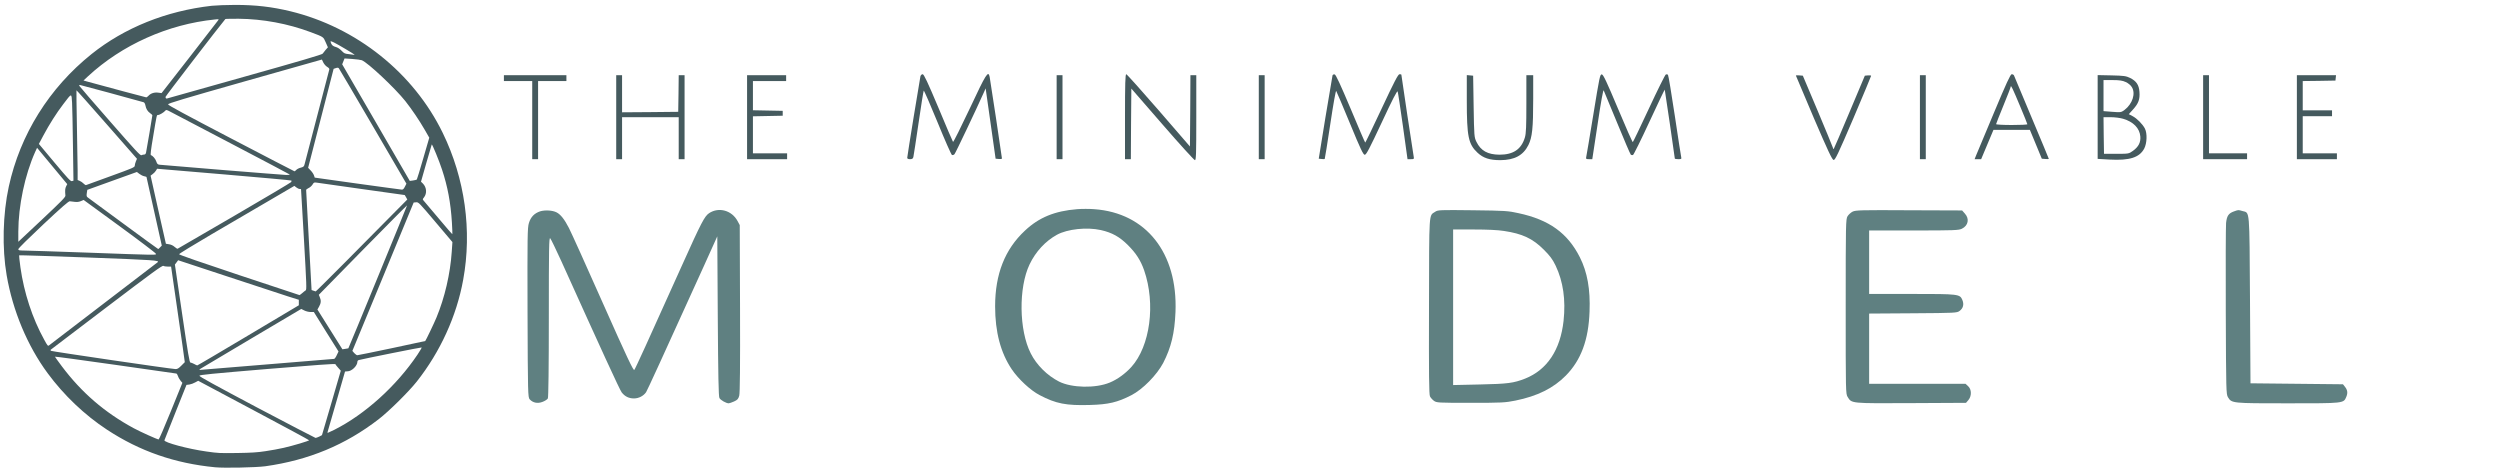
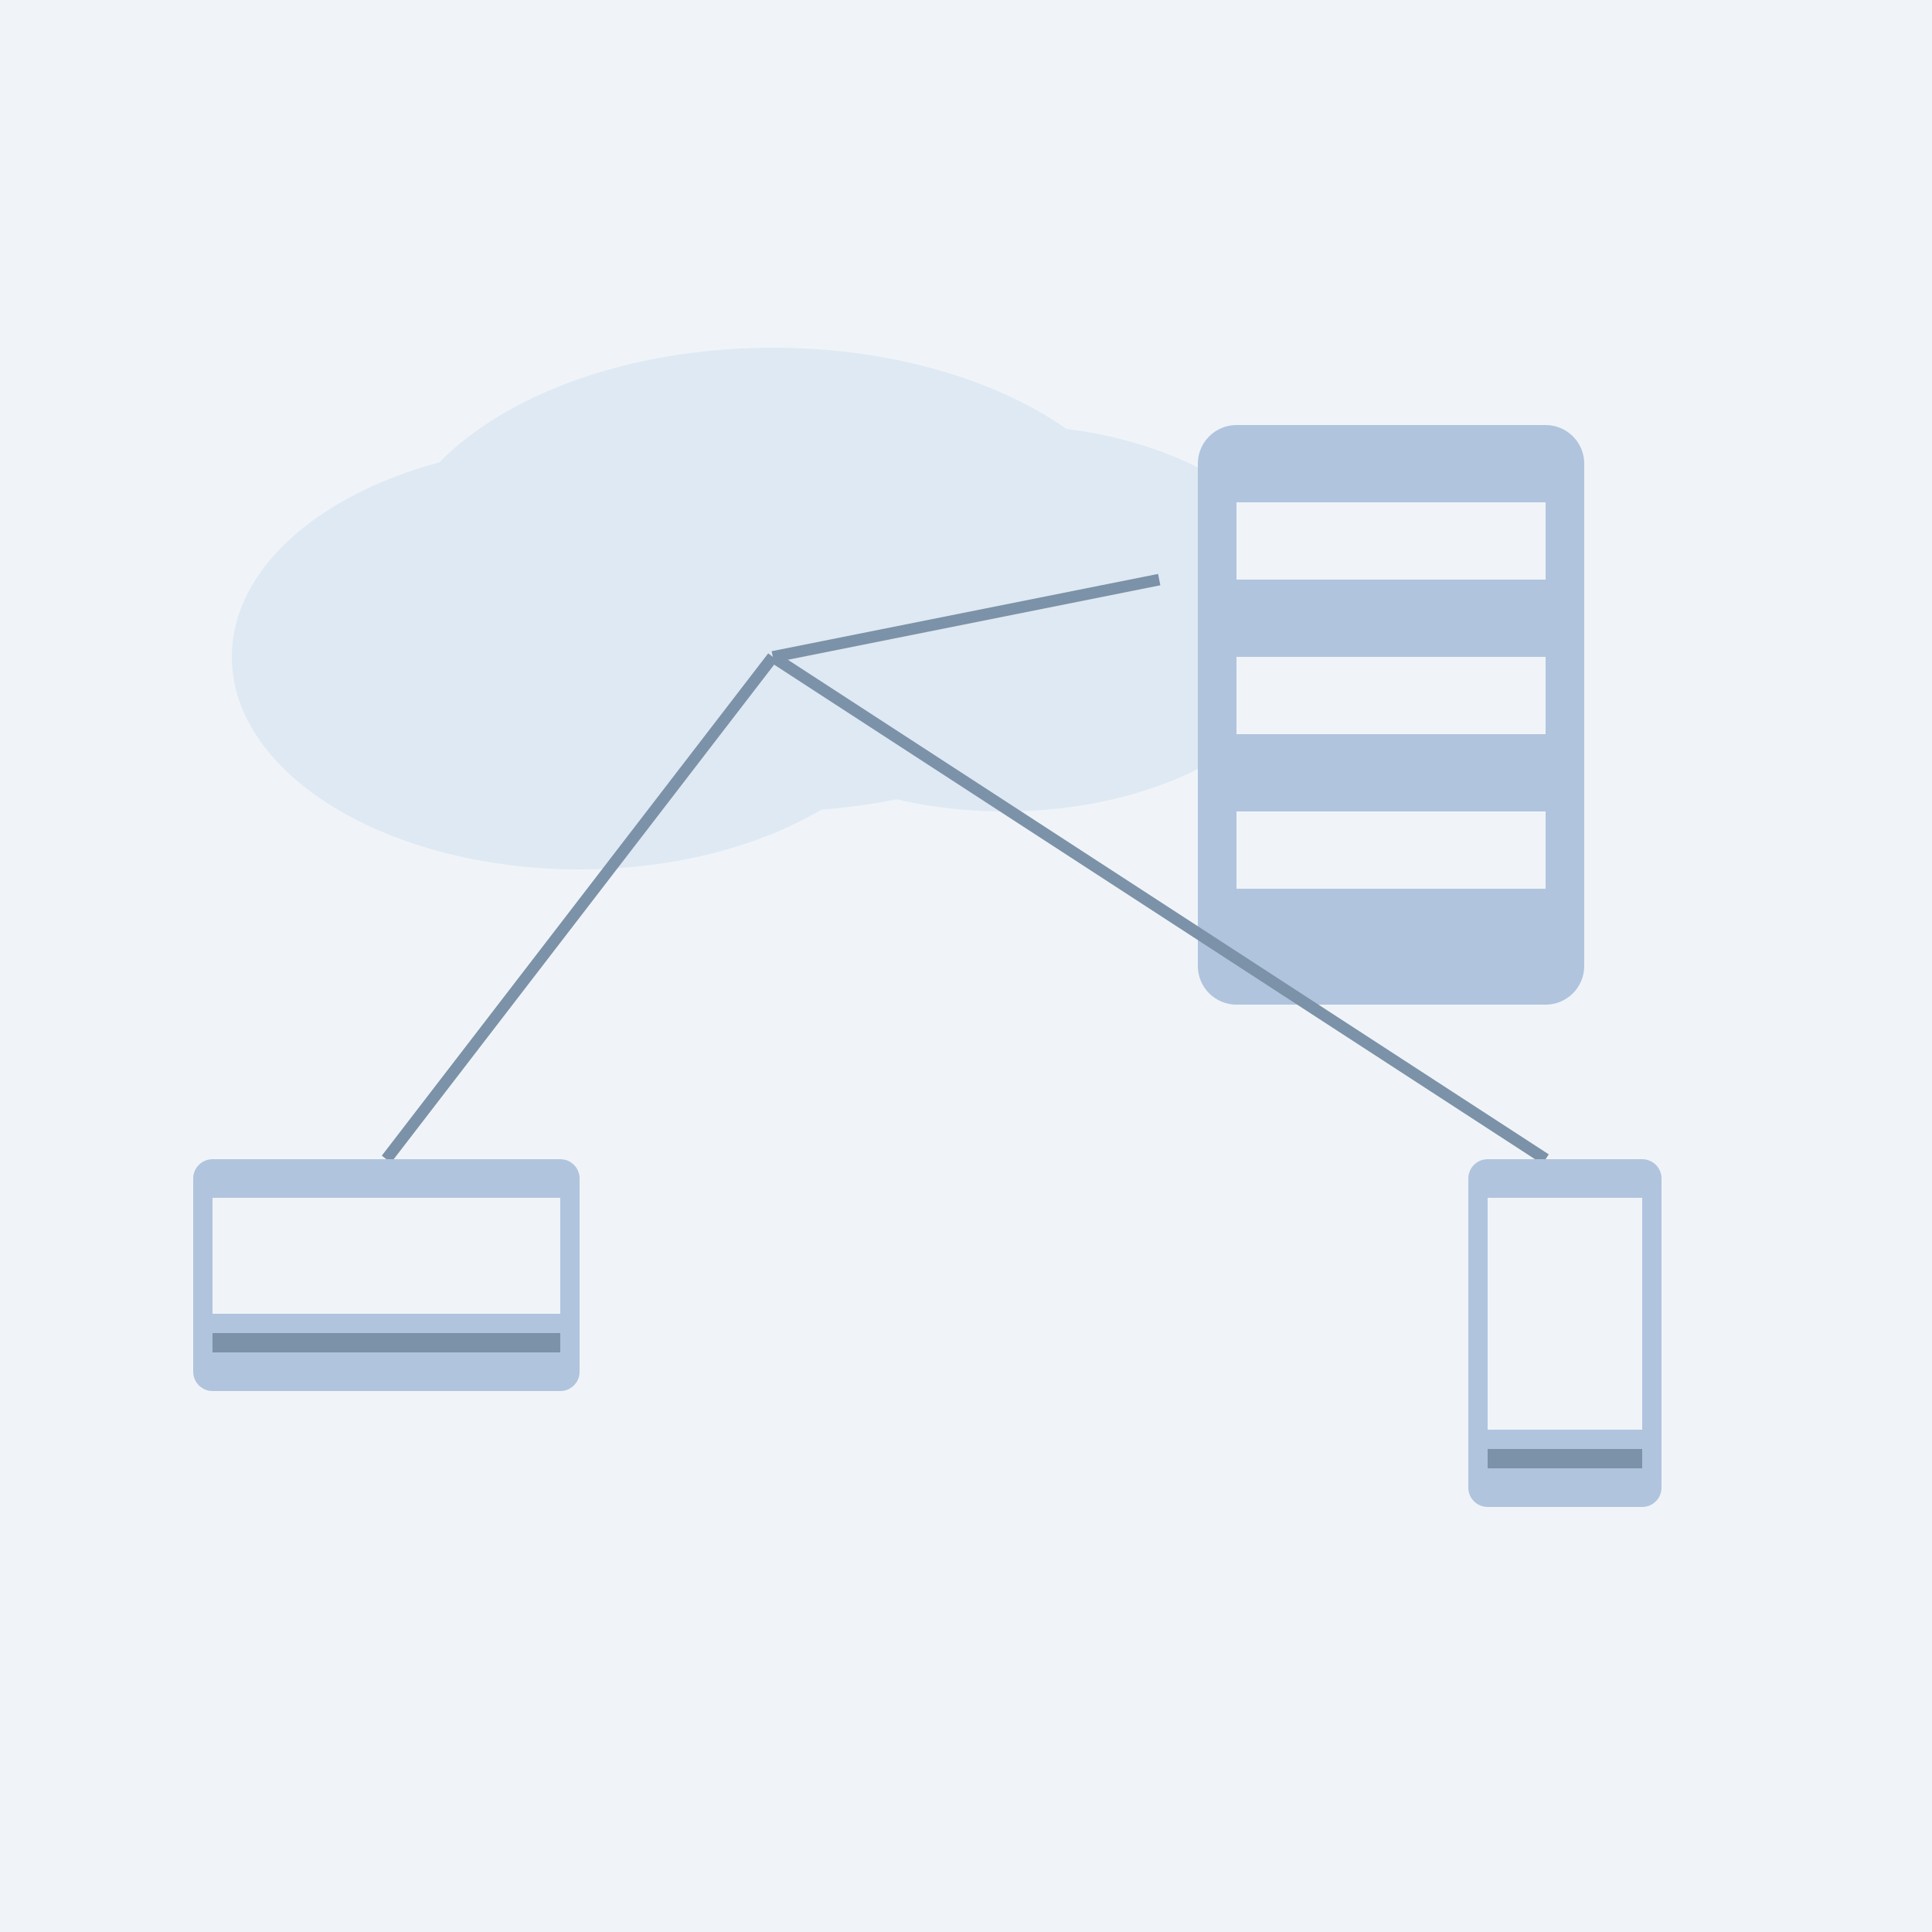
- <svg xmlns="http://www.w3.org/2000/svg" width="2560" height="480" preserveAspectRatio="xMidYMid meet">
-   <g id="Symbol">
-     <g fill="#455A5E" stroke="none">
-       <path d="M2938 6380 c-551 -53 -1031 -220 -1478 -514 -306 -201 -588 -470 -810 -771 -276 -374 -475 -850 -559 -1336 -64 -371 -53 -836 29 -1211 155 -712 552 -1347 1130 -1810 450 -360 1021 -589 1640 -659 58 -6 202 -12 320 -12 282 0 503 26 756 87 902 220 1680 841 2079 1661 303 622 402 1333 279 2005 -90 496 -313 984 -634 1390 -111 140 -378 404 -519 513 -456 352 -957 560 -1549 643 -126 17 -558 26 -684 14z m687 -220 c77 -11 189 -32 250 -46 127 -29 345 -94 345 -103 0 -4 -341 -188 -757 -409 l-757 -403 -41 22 c-22 13 -58 26 -79 29 l-40 5 -148 370 c-82 204 -150 377 -153 386 -10 29 325 119 570 153 169 24 174 24 430 21 183 -3 273 -8 380 -25z m-1292 -546 l157 -387 -24 -28 c-13 -16 -30 -44 -36 -64 -6 -19 -17 -35 -23 -35 -7 -1 -382 -54 -834 -119 -453 -64 -823 -115 -823 -111 0 3 43 62 95 132 269 358 584 630 980 844 90 49 321 153 341 154 6 0 81 -174 167 -386z m2026 347 l37 -20 129 -440 128 -440 -35 -39 c-20 -22 -37 -44 -39 -50 -3 -8 -290 13 -929 66 -775 65 -925 80 -928 92 -2 11 223 134 785 432 433 228 794 416 801 417 7 0 30 -8 51 -18z m204 -92 c420 -211 850 -600 1137 -1027 34 -51 60 -95 57 -98 -4 -4 -805 157 -859 172 -10 3 -18 12 -18 21 0 58 -78 133 -137 133 -18 0 -33 2 -33 5 0 3 -52 184 -116 403 -63 218 -117 405 -120 415 -3 9 -3 17 1 17 3 0 42 -19 88 -41z m-913 -894 c494 -41 904 -75 912 -75 7 -1 24 -23 36 -51 l24 -50 -169 -269 -168 -270 -44 0 c-24 0 -63 -9 -86 -21 l-42 -21 -679 402 c-373 222 -688 409 -699 416 -18 13 -18 14 -1 14 10 0 422 -34 916 -75z m-1175 18 l48 -48 -31 -225 c-18 -124 -60 -417 -94 -652 l-62 -428 -44 0 c-24 0 -51 -4 -61 -10 -16 -8 -146 87 -777 566 -418 317 -761 578 -763 580 -3 3 0 9 5 14 8 8 1633 247 1700 249 25 1 42 -9 79 -46z m915 -414 l690 -411 0 -38 0 -37 -147 -46 c-82 -26 -453 -148 -825 -271 l-676 -223 -22 30 -22 29 98 669 c82 557 101 669 114 669 8 0 31 9 50 19 19 11 38 20 43 20 4 1 318 -184 697 -410z m1959 175 c251 -53 457 -97 457 -98 9 -9 123 -247 153 -320 113 -272 189 -599 209 -901 l9 -130 -231 -273 c-224 -265 -232 -273 -264 -270 l-34 3 -418 1013 -419 1013 26 30 c15 16 33 29 41 29 8 0 220 -43 471 -96z m-593 2 c6 -5 804 -1949 802 -1952 -2 -2 -274 272 -605 609 l-600 612 13 32 c20 46 17 82 -9 128 l-23 41 170 271 171 272 40 -6 c22 -3 41 -6 41 -7z m-3341 -611 c402 -307 733 -561 737 -564 31 -26 -38 -31 -947 -65 -516 -19 -941 -33 -944 -30 -2 2 6 77 18 165 49 346 162 693 324 986 44 82 52 91 66 79 9 -7 345 -264 746 -571z m2710 -142 c17 -16 39 -32 48 -38 15 -9 13 -64 -23 -695 -22 -377 -40 -686 -40 -687 0 -2 -8 -3 -19 -3 -10 0 -30 -9 -45 -21 l-27 -21 -342 200 c-188 110 -542 317 -787 460 -245 144 -445 266 -445 273 0 8 312 116 820 285 451 150 822 272 824 273 2 1 18 -11 36 -26z m590 -425 c220 -222 500 -505 623 -629 l223 -225 -17 -31 -18 -30 -585 -82 c-322 -45 -602 -85 -621 -88 -31 -4 -37 -1 -53 27 -11 17 -34 39 -53 47 -19 9 -34 21 -34 27 -1 6 16 316 37 688 l37 678 26 9 c14 5 27 10 30 10 3 1 185 -180 405 -401z m-2587 -114 c-2 -9 -224 -178 -494 -375 l-492 -359 -38 16 c-26 11 -53 14 -84 10 -25 -3 -55 -7 -67 -8 -16 -2 -106 76 -362 316 -204 192 -341 327 -341 338 0 16 10 18 83 19 45 0 431 13 857 28 984 36 942 35 938 15z m59 -88 l22 -23 -104 -467 c-58 -256 -105 -468 -105 -470 0 -2 -14 -6 -32 -10 -17 -3 -47 -18 -65 -32 l-34 -26 -339 122 -338 122 -7 45 c-5 37 -3 47 12 58 10 7 229 169 488 359 258 190 472 346 475 346 3 0 15 -11 27 -24z m1013 -430 c421 -245 769 -452 775 -460 5 -8 7 -18 3 -21 -3 -4 -417 -41 -920 -84 l-913 -77 -16 26 c-9 15 -29 36 -45 47 l-28 21 104 465 105 465 43 7 c27 4 55 17 75 35 18 16 37 28 42 26 6 -2 354 -204 775 -450z m-2307 -276 c-7 -71 -4 -98 10 -126 l15 -30 -206 -248 -206 -248 -27 59 c-140 314 -228 733 -229 1086 l0 138 323 -303 c270 -254 322 -307 320 -328z m5277 366 c-17 -270 -58 -489 -135 -721 -38 -117 -134 -350 -140 -343 -1 2 -35 117 -75 256 l-72 253 26 25 c51 52 58 134 15 189 -21 26 -21 26 -2 48 11 12 102 120 203 240 100 120 184 216 186 214 2 -2 -1 -74 -6 -161z m-642 -487 l21 -41 -456 -782 c-251 -429 -461 -787 -467 -794 -9 -9 -19 -10 -42 -2 l-29 10 -174 676 -174 675 35 37 c20 20 40 51 45 67 l10 30 584 82 c321 44 594 82 605 82 16 1 27 -10 42 -40z m-4015 -145 c301 -109 327 -120 327 -142 0 -12 7 -39 15 -58 l15 -36 -411 -469 c-226 -259 -413 -468 -415 -466 -2 2 1 219 6 483 5 263 10 538 10 610 l0 132 29 12 c16 6 39 23 52 36 13 14 28 23 34 21 5 -2 157 -57 338 -123z m-517 -413 c-3 -262 -9 -527 -12 -589 -8 -134 -2 -135 -120 20 -93 121 -192 278 -272 428 l-61 115 215 257 c181 216 218 255 235 251 l22 -6 -7 -476z m4695 460 c3 -3 43 -133 88 -289 l82 -282 -62 -108 c-75 -130 -175 -278 -265 -392 -140 -176 -514 -528 -595 -558 -13 -5 -72 -13 -130 -17 l-105 -7 -16 40 -16 40 462 796 461 796 45 -6 c25 -4 48 -9 51 -13z m-1736 -69 c-6 -5 -361 -192 -790 -417 -429 -224 -806 -422 -838 -439 -52 -28 -59 -29 -70 -15 -17 22 -78 59 -99 59 -19 0 -16 -14 -68 300 -29 169 -38 246 -30 248 27 9 62 50 74 87 11 32 19 41 43 44 67 8 1683 139 1733 140 30 0 50 -3 45 -7z m90 -62 c10 -11 38 -26 62 -31 38 -10 44 -16 52 -48 90 -346 333 -1280 337 -1292 3 -11 -7 -23 -29 -36 -19 -11 -42 -38 -53 -60 l-19 -40 -1050 297 c-859 244 -1050 301 -1050 315 0 12 239 141 860 465 473 247 863 449 866 449 3 1 14 -8 24 -19z m-2076 -210 c13 0 21 -9 25 -27 10 -47 86 -497 86 -508 0 -5 -13 -19 -29 -29 -35 -24 -57 -59 -66 -108 -4 -22 -14 -39 -24 -42 -143 -41 -861 -236 -870 -236 -7 0 -11 5 -9 11 2 6 190 224 418 484 349 399 416 472 431 464 10 -5 27 -9 38 -9z m1376 -1065 c741 -208 1053 -300 1060 -312 6 -9 24 -32 41 -52 l31 -35 -30 -68 c-34 -77 -25 -71 -205 -139 -310 -116 -653 -180 -984 -183 -97 0 -178 1 -181 4 -89 106 -817 1053 -817 1063 0 18 9 27 23 21 7 -2 485 -137 1062 -299z m-1319 264 c31 -35 81 -51 134 -44 l46 6 380 -487 c208 -268 385 -496 392 -506 13 -17 10 -18 -45 -12 -640 65 -1267 346 -1732 776 l-61 57 42 12 c271 74 805 218 814 218 6 1 19 -9 30 -20z m2814 -563 c0 -5 -223 -138 -278 -165 -24 -13 -46 -20 -49 -18 -2 3 3 19 11 36 12 22 27 33 59 42 27 7 56 26 81 52 35 37 44 41 105 47 36 4 67 8 69 9 1 0 2 -1 2 -3z" transform="translate(0,0.00) scale(0.075,0.075)" />
-     </g>
+ <svg xmlns="http://www.w3.org/2000/svg" width="500" height="500" viewBox="0 0 500 500">
+   <rect width="100%" height="100%" fill="#f0f4f8" />
+   <g>
+     <ellipse cx="200" cy="150" rx="100" ry="60" fill="#dfe9f3" />
+     <ellipse cx="260" cy="160" rx="80" ry="50" fill="#dfe9f3" />
+     <ellipse cx="150" cy="170" rx="90" ry="55" fill="#dfe9f3" />
  </g>
-   <g id="text" stroke="none" transform="translate(500,425) scale(0.1,-0.1)">
-     <g id="The minimum viable" fill="#455A5E">
-       <path d="M4425 3468 c-8 -36 -135 -818 -135 -834 0 -9 10 -14 29 -14 22 0 30 6 34 23 3 12 27 168 53 347 26 179 50 328 53 332 3 4 67 -142 141 -323 74 -182 141 -333 148 -336 8 -3 19 1 26 8 11 12 228 469 299 629 l20 45 51 -360 51 -360 33 -3 c17 -2 32 1 32 5 0 12 -119 803 -126 836 -14 68 -36 34 -203 -323 -91 -193 -168 -347 -172 -343 -4 4 -71 162 -150 351 -111 263 -148 342 -161 342 -10 0 -20 -10 -23 -22z" />
-       <path d="M6520 3055 l0 -435 30 0 30 0 2 362 3 361 318 -366 c175 -202 325 -367 333 -367 12 0 14 63 14 435 l0 435 -30 0 -30 0 -2 -365 -3 -365 -320 370 c-176 203 -326 370 -332 370 -10 0 -13 -94 -13 -435z" />
-       <path d="M8645 3478 c-2 -7 -35 -202 -73 -433 l-68 -420 29 -3 c16 -2 30 -2 32 0 2 2 28 162 57 356 32 213 56 348 61 340 5 -7 68 -157 141 -333 108 -263 136 -320 151 -320 16 0 50 66 175 333 109 234 157 327 162 315 4 -10 28 -170 54 -355 l47 -338 34 0 c32 0 34 2 29 28 -6 28 -126 827 -126 837 0 3 -8 5 -19 5 -14 0 -53 -74 -182 -350 -90 -192 -166 -350 -169 -350 -3 0 -70 157 -150 348 -104 246 -151 348 -163 350 -9 2 -19 -2 -22 -10z" />
-       <path d="M11316 3078 c-37 -227 -70 -423 -73 -435 -5 -20 -1 -23 29 -23 l33 0 55 361 c34 230 57 355 62 343 4 -11 66 -160 138 -333 71 -173 133 -318 139 -324 5 -5 16 -7 23 -4 7 3 83 156 168 340 85 184 156 332 157 329 3 -8 103 -695 103 -705 0 -4 16 -7 36 -7 29 0 34 3 30 18 -3 9 -32 202 -66 427 -34 226 -65 414 -70 419 -5 5 -15 6 -22 3 -7 -2 -85 -159 -172 -346 -88 -188 -162 -344 -166 -346 -4 -2 -72 152 -152 343 -116 276 -150 348 -165 350 -19 3 -24 -24 -87 -410z" />
-       <path d="M15417 3093 c-92 -219 -173 -415 -182 -435 l-15 -38 34 0 33 0 63 150 63 150 186 0 187 0 61 -147 61 -148 36 -3 c20 -2 36 -1 36 1 0 2 -79 193 -176 423 -97 230 -178 425 -181 432 -3 6 -13 12 -23 12 -13 0 -54 -89 -183 -397z m269 69 c41 -97 74 -180 74 -184 0 -5 -72 -8 -160 -8 -88 0 -160 4 -160 9 0 4 34 90 75 190 41 100 75 187 75 194 1 20 19 -17 96 -201z" />
-       <path d="M160 3450 l0 -30 145 0 145 0 0 -400 0 -400 30 0 30 0 0 400 0 400 145 0 145 0 0 30 0 30 -320 0 -320 0 0 -30z" />
-       <path d="M1310 3050 l0 -430 30 0 30 0 0 215 0 215 290 0 290 0 0 -215 0 -215 30 0 30 0 0 430 0 430 -30 0 -30 0 -2 -187 -3 -188 -287 -3 -288 -2 0 190 0 190 -30 0 -30 0 0 -430z" />
-       <path d="M2650 3050 l0 -430 205 0 205 0 0 30 0 30 -175 0 -175 0 0 190 0 189 153 3 152 3 0 25 0 25 -152 3 -153 3 0 149 0 150 170 0 170 0 0 30 0 30 -200 0 -200 0 0 -430z" />
-       <path d="M5820 3050 l0 -430 30 0 30 0 0 430 0 430 -30 0 -30 0 0 -430z" />
-       <path d="M7890 3050 l0 -430 30 0 30 0 0 430 0 430 -30 0 -30 0 0 -430z" />
-       <path d="M10020 3223 c0 -372 16 -449 110 -537 59 -55 124 -76 234 -76 145 1 234 49 287 155 39 80 49 171 49 473 l0 242 -35 0 -35 0 0 -293 c0 -231 -3 -304 -15 -344 -36 -121 -118 -177 -260 -177 -121 1 -191 40 -236 131 -23 47 -24 57 -29 363 l-5 315 -32 3 -33 3 0 -258z" />
-       <path d="M13390 3476 c0 -2 83 -197 183 -433 143 -333 188 -429 203 -431 16 -2 46 61 202 425 100 235 182 432 182 436 0 5 -14 7 -32 5 l-32 -3 -157 -373 c-86 -205 -159 -375 -162 -378 -2 -3 -7 5 -10 18 -4 13 -74 183 -156 378 l-150 355 -36 3 c-19 2 -35 1 -35 -2z" />
-       <path d="M14660 3050 l0 -430 30 0 30 0 0 430 0 430 -30 0 -30 0 0 -430z" />
-       <path d="M16480 3052 l0 -429 123 -7 c205 -11 305 21 354 113 28 54 32 155 7 204 -23 45 -82 105 -127 128 l-38 20 45 50 c54 60 70 103 64 178 -5 72 -32 111 -96 143 -41 20 -64 23 -189 26 l-143 3 0 -429z m287 358 c24 -10 52 -33 63 -52 41 -65 7 -171 -74 -233 -35 -26 -38 -27 -126 -20 l-90 7 0 159 0 159 93 0 c69 0 103 -5 134 -20z m-27 -376 c106 -31 170 -97 177 -182 5 -60 -19 -106 -76 -147 -42 -30 -45 -30 -169 -30 l-127 0 -3 188 -2 187 73 0 c40 0 97 -7 127 -16z" />
-       <path d="M17560 3050 l0 -430 225 0 225 0 0 30 0 30 -195 0 -195 0 0 400 0 400 -30 0 -30 0 0 -430z" />
-       <path d="M18520 3050 l0 -430 205 0 205 0 0 30 0 30 -175 0 -175 0 0 190 0 190 150 0 150 0 0 30 0 30 -150 0 -150 0 0 150 0 150 168 2 167 3 3 28 3 27 -200 0 -201 0 0 -430z" />
-     </g>
-     <g id="model" fill="#5F8081">
-       <path d="M6030 2108 c-229 -18 -392 -85 -535 -220 -205 -191 -305 -445 -305 -775 0 -262 56 -474 170 -644 68 -101 193 -217 286 -265 167 -88 272 -108 514 -101 190 5 283 27 425 100 117 60 262 208 327 332 81 158 116 303 125 520 24 604 -300 1015 -832 1053 -49 4 -128 4 -175 0z m243 -214 c115 -26 192 -69 277 -154 84 -84 130 -156 166 -258 119 -344 62 -776 -131 -990 -63 -69 -143 -127 -220 -159 -146 -61 -390 -56 -521 10 -120 61 -230 170 -289 288 -121 237 -126 674 -12 912 62 130 162 238 280 303 108 59 307 80 450 48z" />
-       <path d="M531 2086 c-59 -20 -96 -57 -115 -120 -15 -46 -16 -139 -14 -918 3 -830 4 -867 22 -887 33 -36 81 -46 132 -26 24 9 49 25 54 35 6 12 10 317 10 836 0 708 2 816 14 804 8 -8 58 -112 112 -230 410 -908 599 -1320 620 -1348 33 -42 73 -62 126 -62 49 0 98 26 124 64 14 23 149 316 590 1288 l139 308 5 -818 c4 -615 8 -822 17 -838 12 -22 70 -54 95 -54 7 0 32 9 55 19 35 16 44 26 53 60 7 28 10 300 8 893 l-3 853 -22 41 c-59 110 -192 147 -292 81 -46 -31 -79 -93 -274 -527 -360 -800 -481 -1066 -492 -1078 -9 -10 -77 133 -320 680 -169 381 -326 729 -349 773 -45 88 -85 139 -126 160 -42 22 -119 26 -169 11z" />
-       <path d="M9697 2082 c-67 -45 -62 26 -64 -967 -2 -703 0 -905 10 -924 6 -13 25 -34 40 -45 28 -20 39 -21 375 -21 322 0 355 2 460 23 226 46 389 127 517 257 155 158 232 365 242 655 9 228 -23 404 -99 555 -125 248 -315 385 -628 452 -107 24 -139 26 -470 30 -337 4 -356 3 -383 -15z m704 -197 c187 -28 293 -77 406 -190 66 -66 90 -98 123 -166 77 -162 104 -349 81 -564 -33 -298 -168 -502 -394 -592 -118 -46 -177 -54 -464 -60 l-273 -6 0 797 0 796 213 0 c133 0 247 -5 308 -15z" />
-       <path d="M13971 2083 c-18 -9 -42 -31 -52 -47 -18 -30 -19 -70 -19 -925 0 -879 0 -894 20 -926 42 -67 27 -66 650 -63 l562 3 24 28 c35 41 34 109 -2 142 l-27 25 -493 0 -494 0 0 360 0 359 449 3 c437 3 450 4 477 24 37 27 47 67 29 111 -26 62 -33 63 -520 63 l-435 0 0 325 0 325 458 0 c415 0 460 2 492 18 65 32 79 101 31 154 l-29 33 -544 2 c-491 3 -546 1 -577 -14z" />
-       <path d="M17875 2085 c-55 -20 -72 -45 -80 -118 -3 -34 -5 -442 -3 -907 3 -817 4 -846 22 -877 38 -63 41 -63 612 -63 577 0 572 -1 600 66 17 41 13 70 -15 105 l-19 24 -474 5 -473 5 -5 850 c-6 953 -1 893 -77 914 -46 13 -39 13 -88 -4z" />
-     </g>
+   <g transform="translate(300,100)">
+     <rect x="10" y="10" width="100" height="150" fill="#b0c4de" rx="10" />
+     <rect x="20" y="30" width="80" height="20" fill="#f0f4f8" />
+     <rect x="20" y="70" width="80" height="20" fill="#f0f4f8" />
+     <rect x="20" y="110" width="80" height="20" fill="#f0f4f8" />
+   </g>
+   <line x1="200" y1="170" x2="300" y2="150" stroke="#7b92a8" stroke-width="3" />
+   <line x1="200" y1="170" x2="100" y2="300" stroke="#7b92a8" stroke-width="3" />
+   <line x1="200" y1="170" x2="400" y2="300" stroke="#7b92a8" stroke-width="3" />
+   <g transform="translate(50,300)">
+     <rect x="0" y="0" width="100" height="60" fill="#b0c4de" rx="5" />
+     <rect x="5" y="10" width="90" height="30" fill="#f0f4f8" />
+     <rect x="5" y="45" width="90" height="5" fill="#7b92a8" />
+   </g>
+   <g transform="translate(380,300)">
+     <rect x="0" y="0" width="50" height="90" fill="#b0c4de" rx="5" />
+     <rect x="5" y="10" width="40" height="60" fill="#f0f4f8" />
+     <rect x="5" y="75" width="40" height="5" fill="#7b92a8" />
  </g>
</svg>
